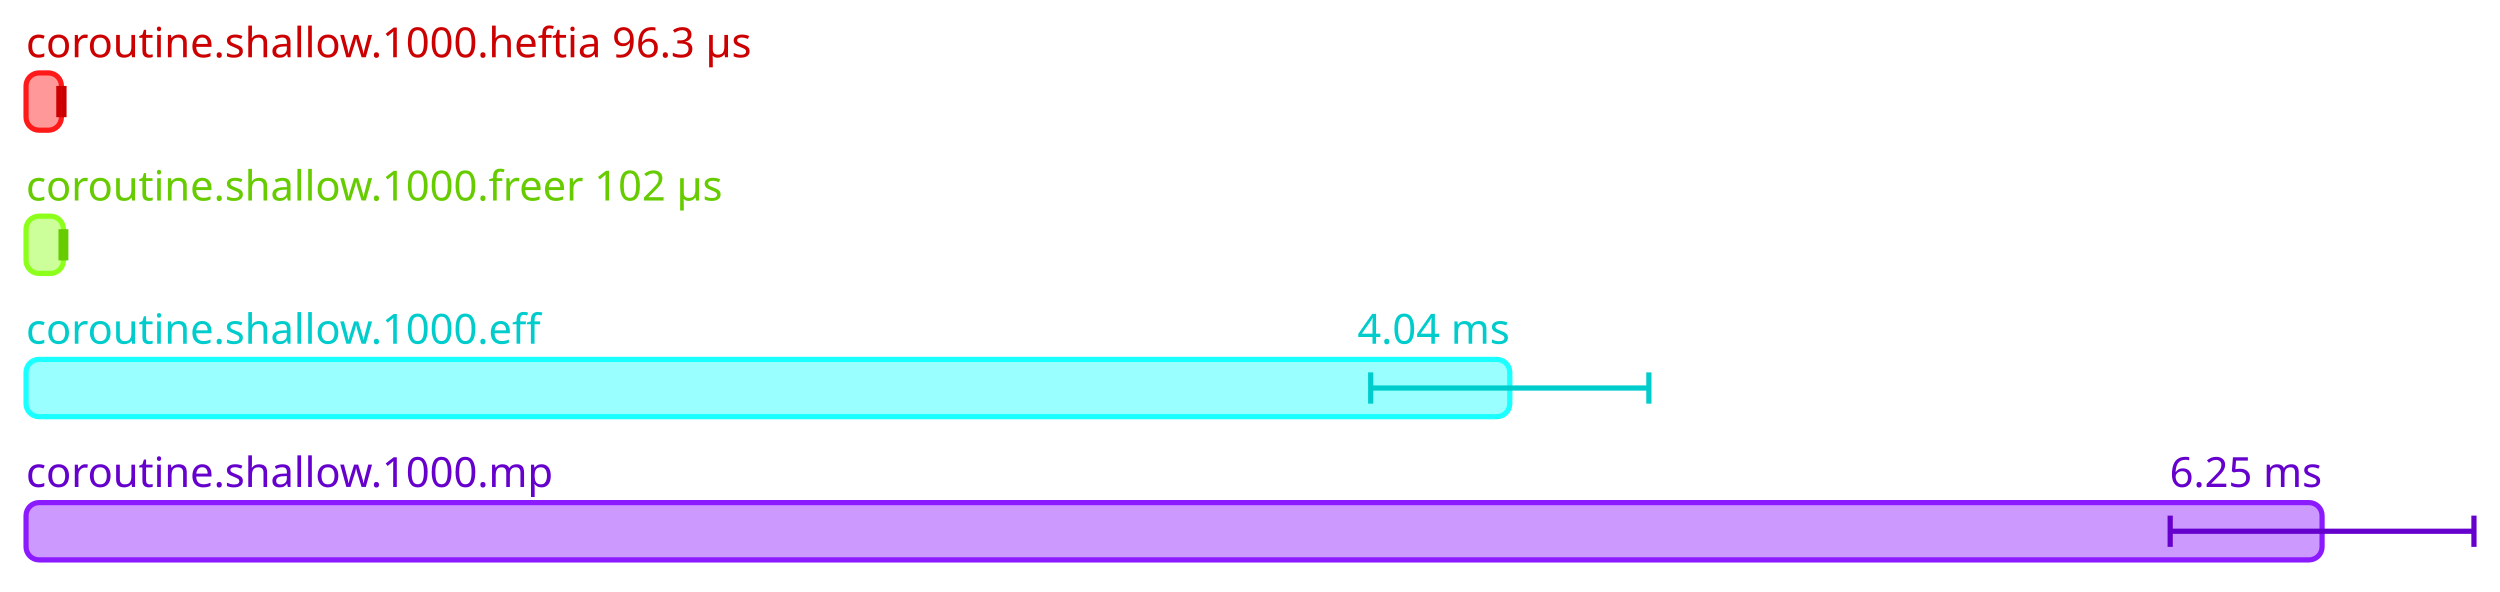
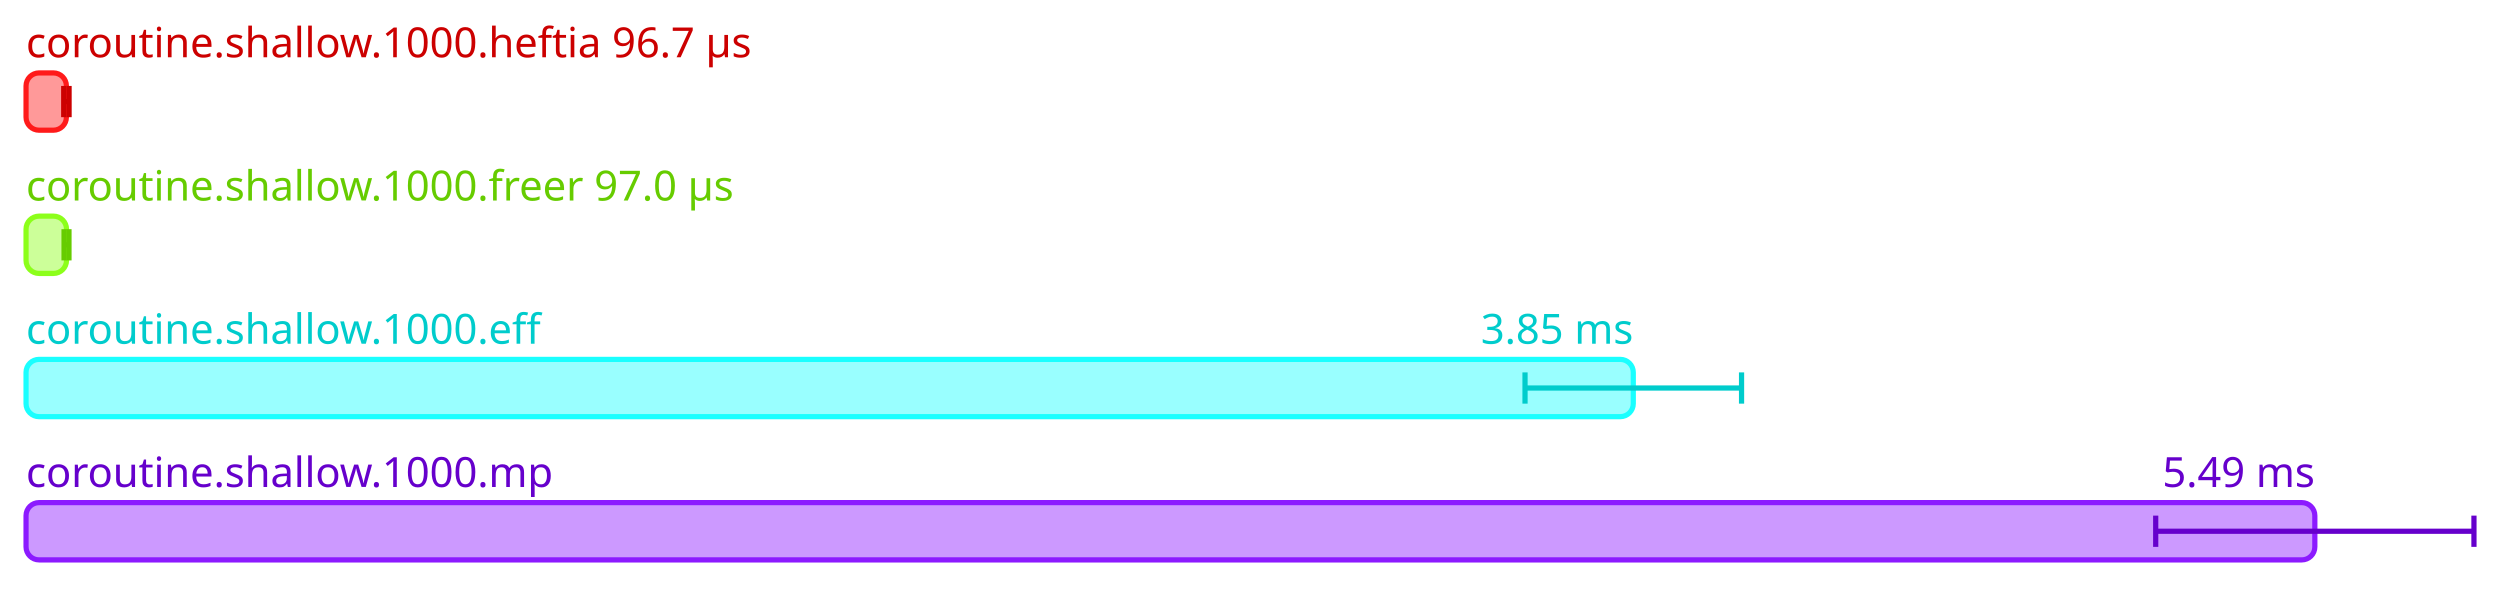
<svg xmlns="http://www.w3.org/2000/svg" height="227" width="960.0" font-size="16" font-family="sans-serif" stroke-width="2">
  <g transform="translate(10.0 0)">
-     <text fill="hsl(0, 100%, 40%)" y="22">coroutine.shallow.1000.heftia 96.3 μs</text>
+     <text fill="hsl(0, 100%, 40%)" y="22">coroutine.shallow.1000.heftia 96.7 μs</text>
    <g>
-       <rect y="28" rx="5" height="22" width="13.582" fill="hsl(0, 100%, 80%)" stroke="hsl(0, 100%, 55%)" />
+       <rect y="28" rx="5" height="22" width="15.496" fill="hsl(0, 100%, 80%)" stroke="hsl(0, 100%, 55%)" />
      <g stroke="hsl(0, 100%, 40%)">
-         <line x1="12.604" x2="14.561" y1="39" y2="39" />
-         <line x1="12.604" x2="12.604" y1="33" y2="45" />
-         <line x1="14.561" x2="14.561" y1="33" y2="45" />
+         <line x1="14.469" x2="16.524" y1="39" y2="39" />
+         <line x1="14.469" x2="14.469" y1="33" y2="45" />
+         <line x1="16.524" x2="16.524" y1="33" y2="45" />
      </g>
    </g>
-     <text fill="hsl(90, 100%, 40%)" y="77">coroutine.shallow.1000.freer 102  μs</text>
+     <text fill="hsl(90, 100%, 40%)" y="77">coroutine.shallow.1000.freer 97.0 μs</text>
    <g>
-       <rect y="83" rx="5" height="22" width="14.361" fill="hsl(90, 100%, 80%)" stroke="hsl(90, 100%, 55%)" />
+       <rect y="83" rx="5" height="22" width="15.54" fill="hsl(90, 100%, 80%)" stroke="hsl(90, 100%, 55%)" />
      <g stroke="hsl(90, 100%, 40%)">
-         <line x1="13.462" x2="15.26" y1="94" y2="94" />
-         <line x1="13.462" x2="13.462" y1="88" y2="100" />
-         <line x1="15.26" x2="15.26" y1="88" y2="100" />
+         <line x1="14.592" x2="16.488" y1="94" y2="94" />
+         <line x1="14.592" x2="14.592" y1="88" y2="100" />
+         <line x1="16.488" x2="16.488" y1="88" y2="100" />
      </g>
    </g>
    <g fill="hsl(180, 100%, 40%)">
      <text y="132">coroutine.shallow.1000.eff</text>
-       <text y="132" x="569.757" text-anchor="end">4.04 ms</text>
+       <text y="132" x="617.181" text-anchor="end">3.85 ms</text>
    </g>
    <g>
-       <rect y="138" rx="5" height="22" width="569.757" fill="hsl(180, 100%, 80%)" stroke="hsl(180, 100%, 55%)" />
+       <rect y="138" rx="5" height="22" width="617.181" fill="hsl(180, 100%, 80%)" stroke="hsl(180, 100%, 55%)" />
      <g stroke="hsl(180, 100%, 40%)">
-         <line x1="516.347" x2="623.168" y1="149" y2="149" />
-         <line x1="516.347" x2="516.347" y1="143" y2="155" />
-         <line x1="623.168" x2="623.168" y1="143" y2="155" />
+         <line x1="575.608" x2="658.754" y1="149" y2="149" />
+         <line x1="575.608" x2="575.608" y1="143" y2="155" />
+         <line x1="658.754" x2="658.754" y1="143" y2="155" />
      </g>
    </g>
    <g fill="hsl(270, 100%, 40%)">
      <text y="187">coroutine.shallow.1000.mp</text>
-       <text y="187" x="881.675" text-anchor="end">6.25 ms</text>
+       <text y="187" x="878.896" text-anchor="end">5.49 ms</text>
    </g>
    <g>
-       <rect y="193" rx="5" height="22" width="881.675" fill="hsl(270, 100%, 80%)" stroke="hsl(270, 100%, 55%)" />
+       <rect y="193" rx="5" height="22" width="878.896" fill="hsl(270, 100%, 80%)" stroke="hsl(270, 100%, 55%)" />
      <g stroke="hsl(270, 100%, 40%)">
-         <line x1="823.351" x2="940.0" y1="204" y2="204" />
-         <line x1="823.351" x2="823.351" y1="198" y2="210" />
+         <line x1="817.791" x2="940.0" y1="204" y2="204" />
+         <line x1="817.791" x2="817.791" y1="198" y2="210" />
        <line x1="940.0" x2="940.0" y1="198" y2="210" />
      </g>
    </g>
  </g>
</svg>
